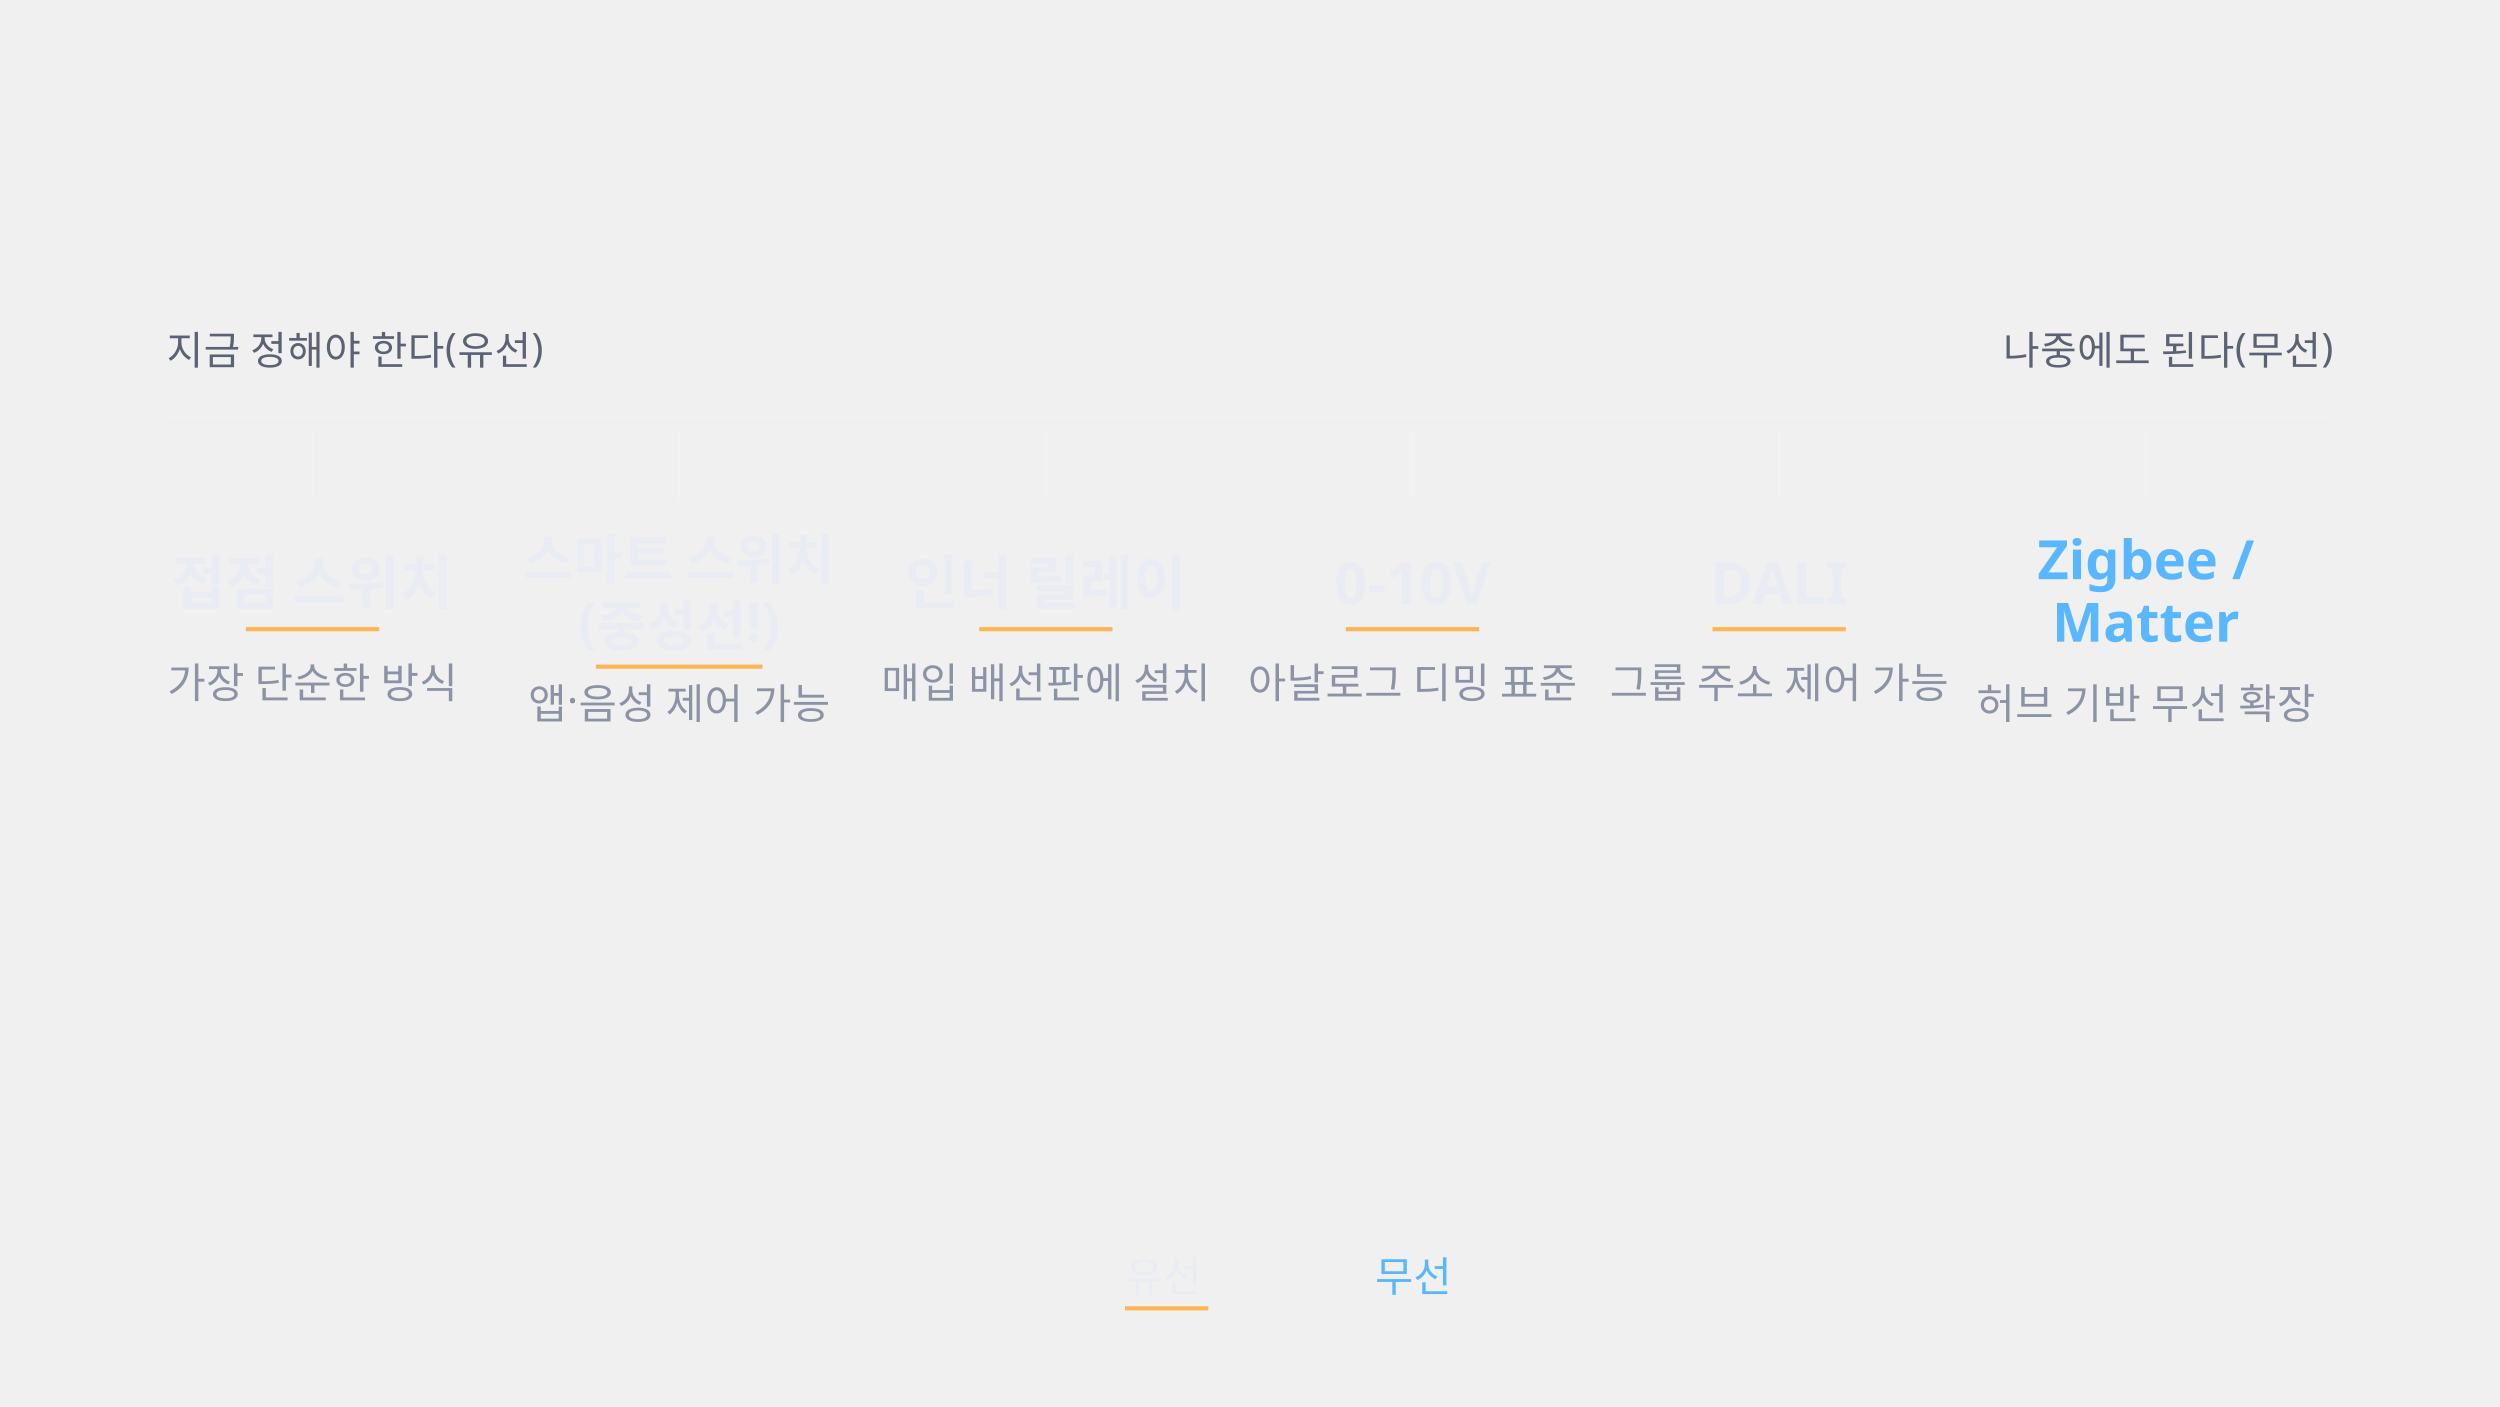
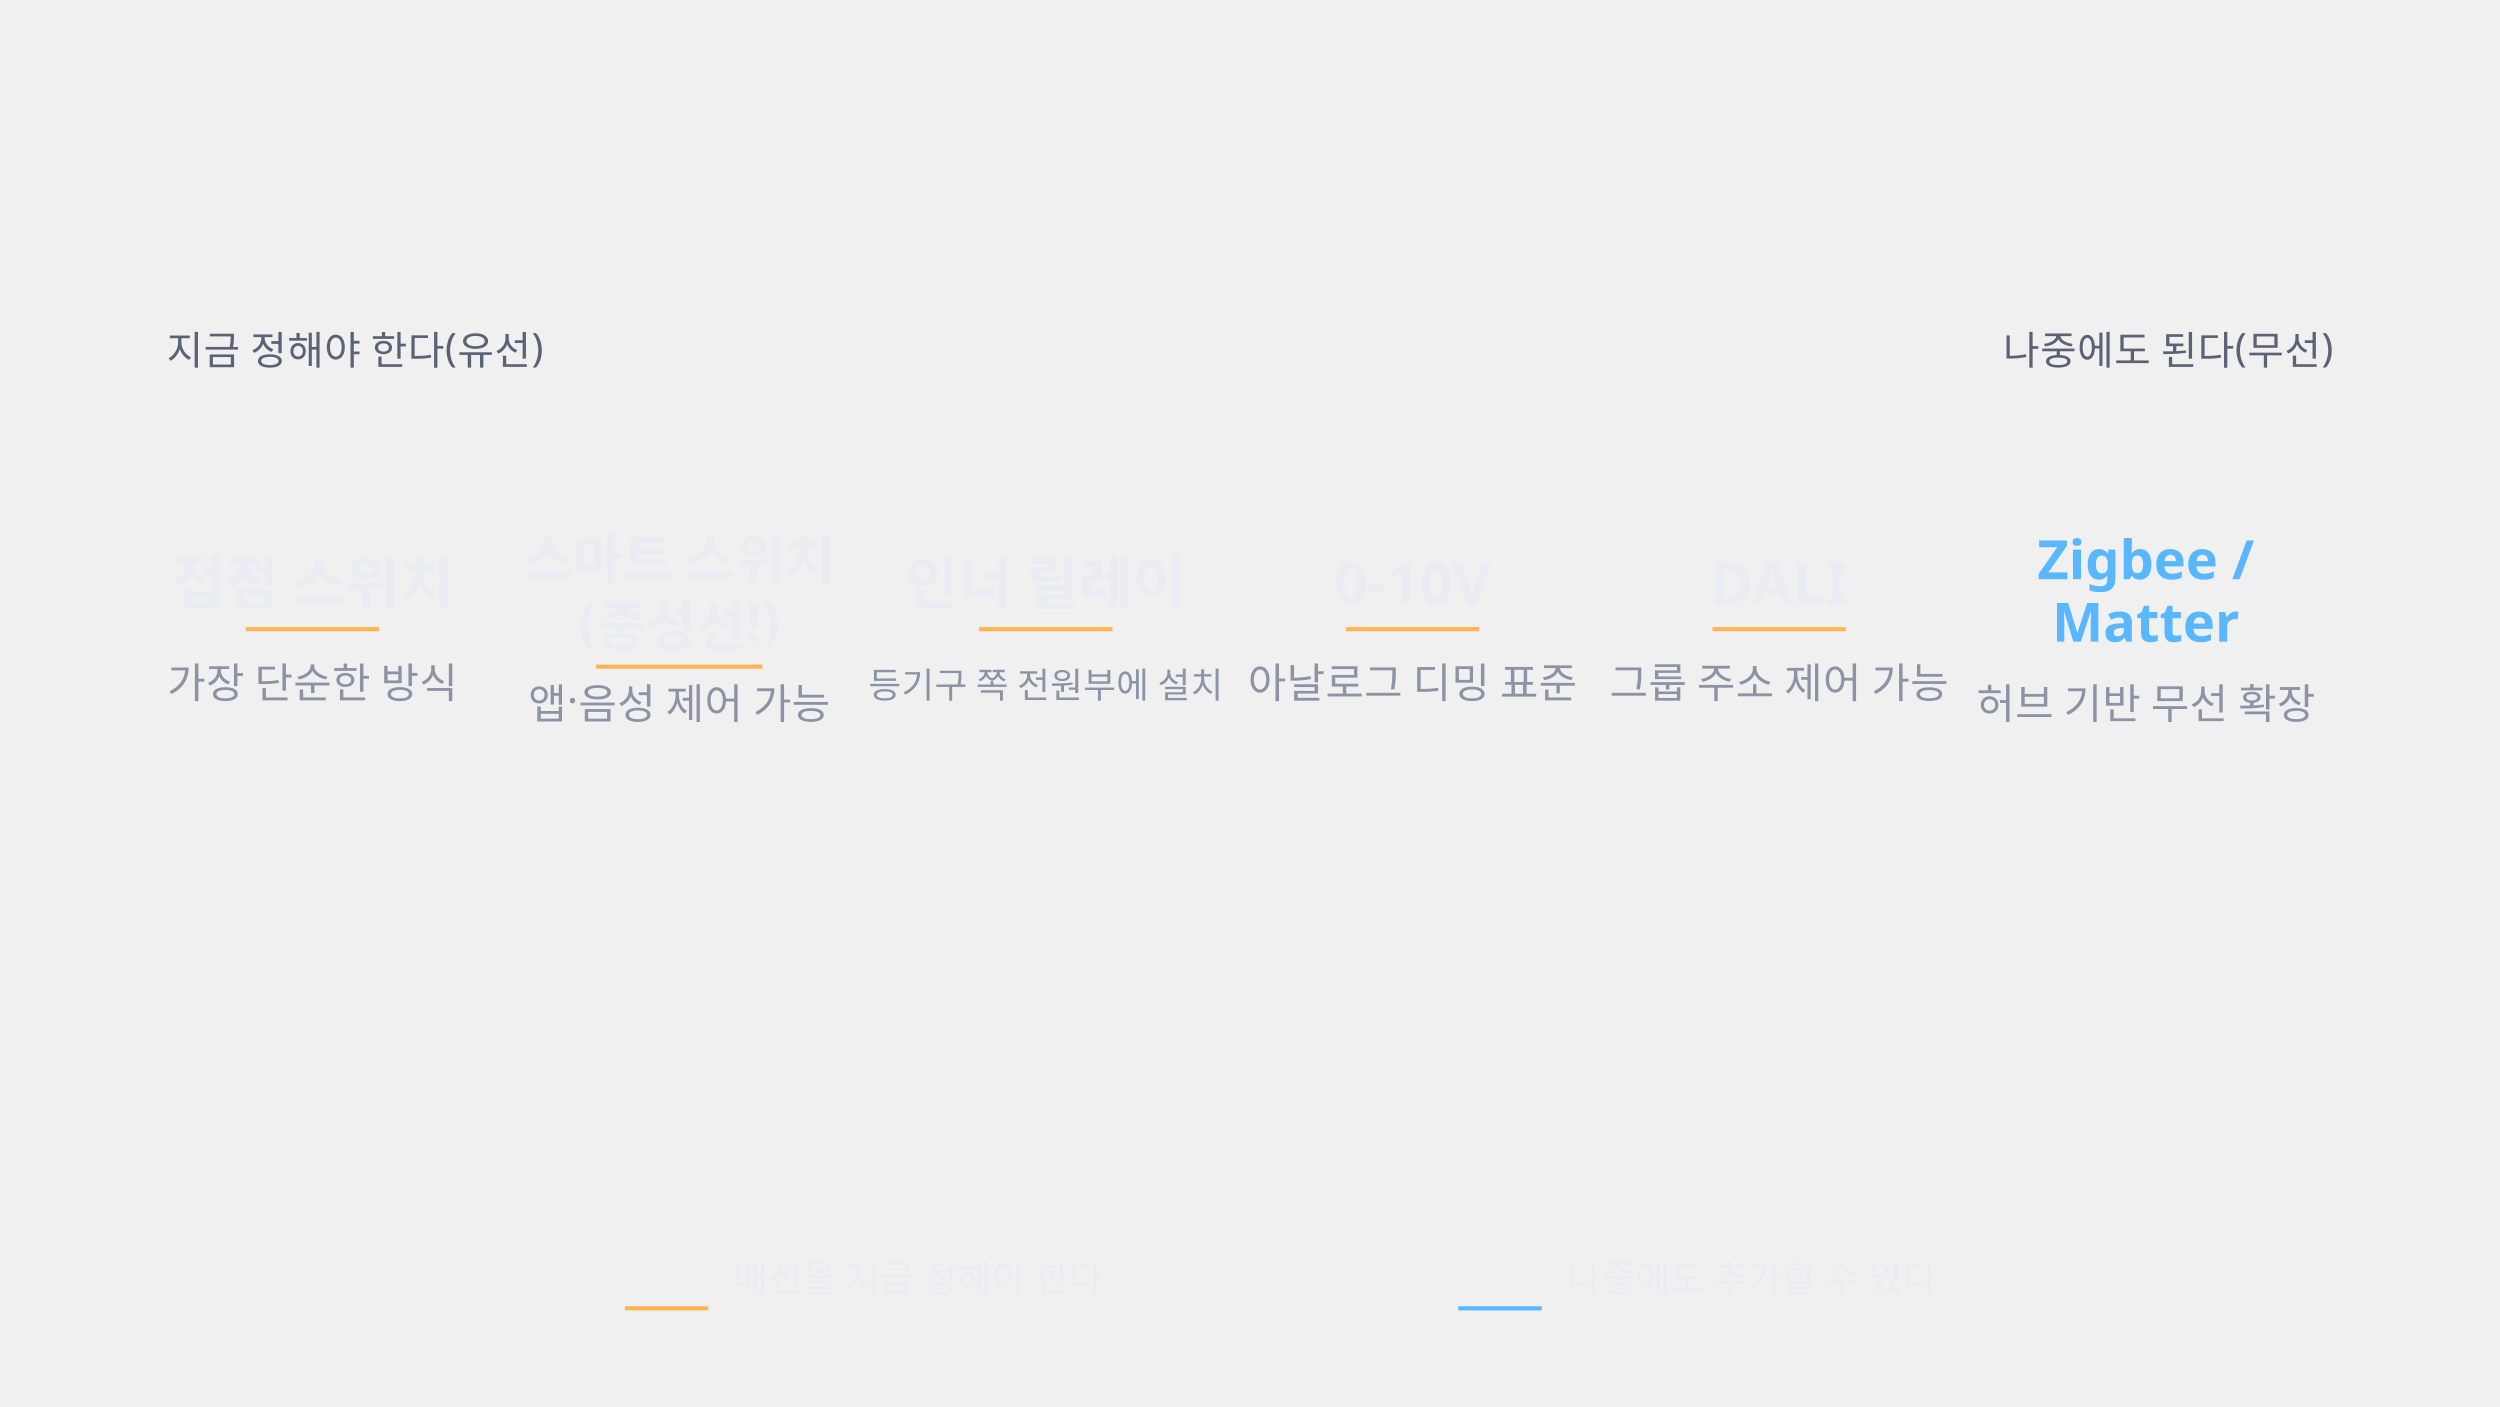
<svg xmlns="http://www.w3.org/2000/svg" viewBox="0 0 1200 675" font-family="Pretendard, Apple SD Gothic Neo, sans-serif">
  <text x="80" y="175" fill="#5a6274" font-size="19" letter-spacing="0.3" text-anchor="start">지금 정해야 한다(유선)</text>
  <text x="1120" y="175" fill="#5a6274" font-size="19" letter-spacing="0.3" text-anchor="end">나중에도 된다(무선)</text>
  <line x1="80" y1="200" x2="1120" y2="200" stroke="#ffffff" stroke-opacity="0.12" stroke-width="1" />
  <line x1="150" y1="206" x2="150" y2="240" stroke="#ffffff" stroke-opacity="0.15" stroke-width="1" />
  <line x1="326" y1="206" x2="326" y2="240" stroke="#ffffff" stroke-opacity="0.15" stroke-width="1" />
  <line x1="502" y1="206" x2="502" y2="240" stroke="#ffffff" stroke-opacity="0.15" stroke-width="1" />
  <line x1="678" y1="206" x2="678" y2="240" stroke="#ffffff" stroke-opacity="0.15" stroke-width="1" />
  <line x1="854" y1="206" x2="854" y2="240" stroke="#ffffff" stroke-opacity="0.15" stroke-width="1" />
  <line x1="1030" y1="206" x2="1030" y2="240" stroke="#ffffff" stroke-opacity="0.15" stroke-width="1" />
  <g>
    <text x="150" y="290" fill="#e9ecf2" font-size="28" font-weight="600" text-anchor="middle">접점 스위치</text>
    <line x1="118" y1="302" x2="182" y2="302" stroke="#ffb454" stroke-width="2" />
    <text x="150" y="335" fill="#8b93a5" font-size="20" letter-spacing="0.2" text-anchor="middle">가장 단순한 방식</text>
  </g>
  <g>
    <text x="326" y="278" fill="#e9ecf2" font-size="26" font-weight="600" text-anchor="middle">스마트 스위치</text>
    <text x="326" y="308" fill="#e9ecf2" font-size="26" font-weight="600" text-anchor="middle">(중성선!)</text>
    <line x1="286" y1="320" x2="366" y2="320" stroke="#ffb454" stroke-width="2" />
    <text x="326" y="345" fill="#8b93a5" font-size="20" letter-spacing="0.2" text-anchor="middle">앱·음성 제어 가능</text>
  </g>
  <g>
    <text x="502" y="290" fill="#e9ecf2" font-size="28" font-weight="600" text-anchor="middle">인너 릴레이</text>
    <line x1="470" y1="302" x2="534" y2="302" stroke="#ffb454" stroke-width="2" />
-     <text x="502" y="335" fill="#8b93a5" font-size="20" letter-spacing="0.2" text-anchor="middle">매입 배선판에 설치</text>
+     <text x="502" y="335" fill="#8b93a5" font-size="17" letter-spacing="0.2" text-anchor="middle">등기구 쪽 전원부에 설치</text>
  </g>
  <g>
    <text x="678" y="290" fill="#e9ecf2" font-size="28" font-weight="600" text-anchor="middle">0-10V</text>
    <line x1="646" y1="302" x2="710" y2="302" stroke="#ffb454" stroke-width="2" />
    <text x="678" y="335" fill="#8b93a5" font-size="20" letter-spacing="0.2" text-anchor="middle">아날로그 디밍 표준</text>
  </g>
  <g>
    <text x="854" y="290" fill="#e9ecf2" font-size="28" font-weight="600" text-anchor="middle">DALI</text>
    <line x1="822" y1="302" x2="886" y2="302" stroke="#ffb454" stroke-width="2" />
    <text x="854" y="335" fill="#8b93a5" font-size="20" letter-spacing="0.2" text-anchor="middle">그룹 주소 제어 가능</text>
  </g>
  <g>
    <text x="1030" y="278" fill="#58b7ff" font-size="26" font-weight="600" text-anchor="middle">Zigbee /</text>
    <text x="1030" y="308" fill="#58b7ff" font-size="26" font-weight="600" text-anchor="middle">Matter</text>
    <text x="1030" y="345" fill="#8b93a5" font-size="20" letter-spacing="0.2" text-anchor="middle">허브 기반 무선 확장</text>
  </g>
-   <line x1="540" y1="628" x2="580" y2="628" stroke="#ffb454" stroke-width="2" />
-   <text x="540" y="620" fill="#e9ecf2" font-size="20" text-anchor="start">유선</text>
-   <text x="660" y="620" fill="#58b7ff" font-size="20" text-anchor="start">무선</text>
+   <line x1="300" y1="628" x2="340" y2="628" stroke="#ffb454" stroke-width="2" />
+   <text x="352" y="620" fill="#e9ecf2" font-size="18" text-anchor="start">배선을 지금 정해야 한다</text>
+   <line x1="700" y1="628" x2="740" y2="628" stroke="#58b7ff" stroke-width="2" />
+   <text x="752" y="620" fill="#e9ecf2" font-size="18" text-anchor="start">나중에도 추가할 수 있다</text>
</svg>
